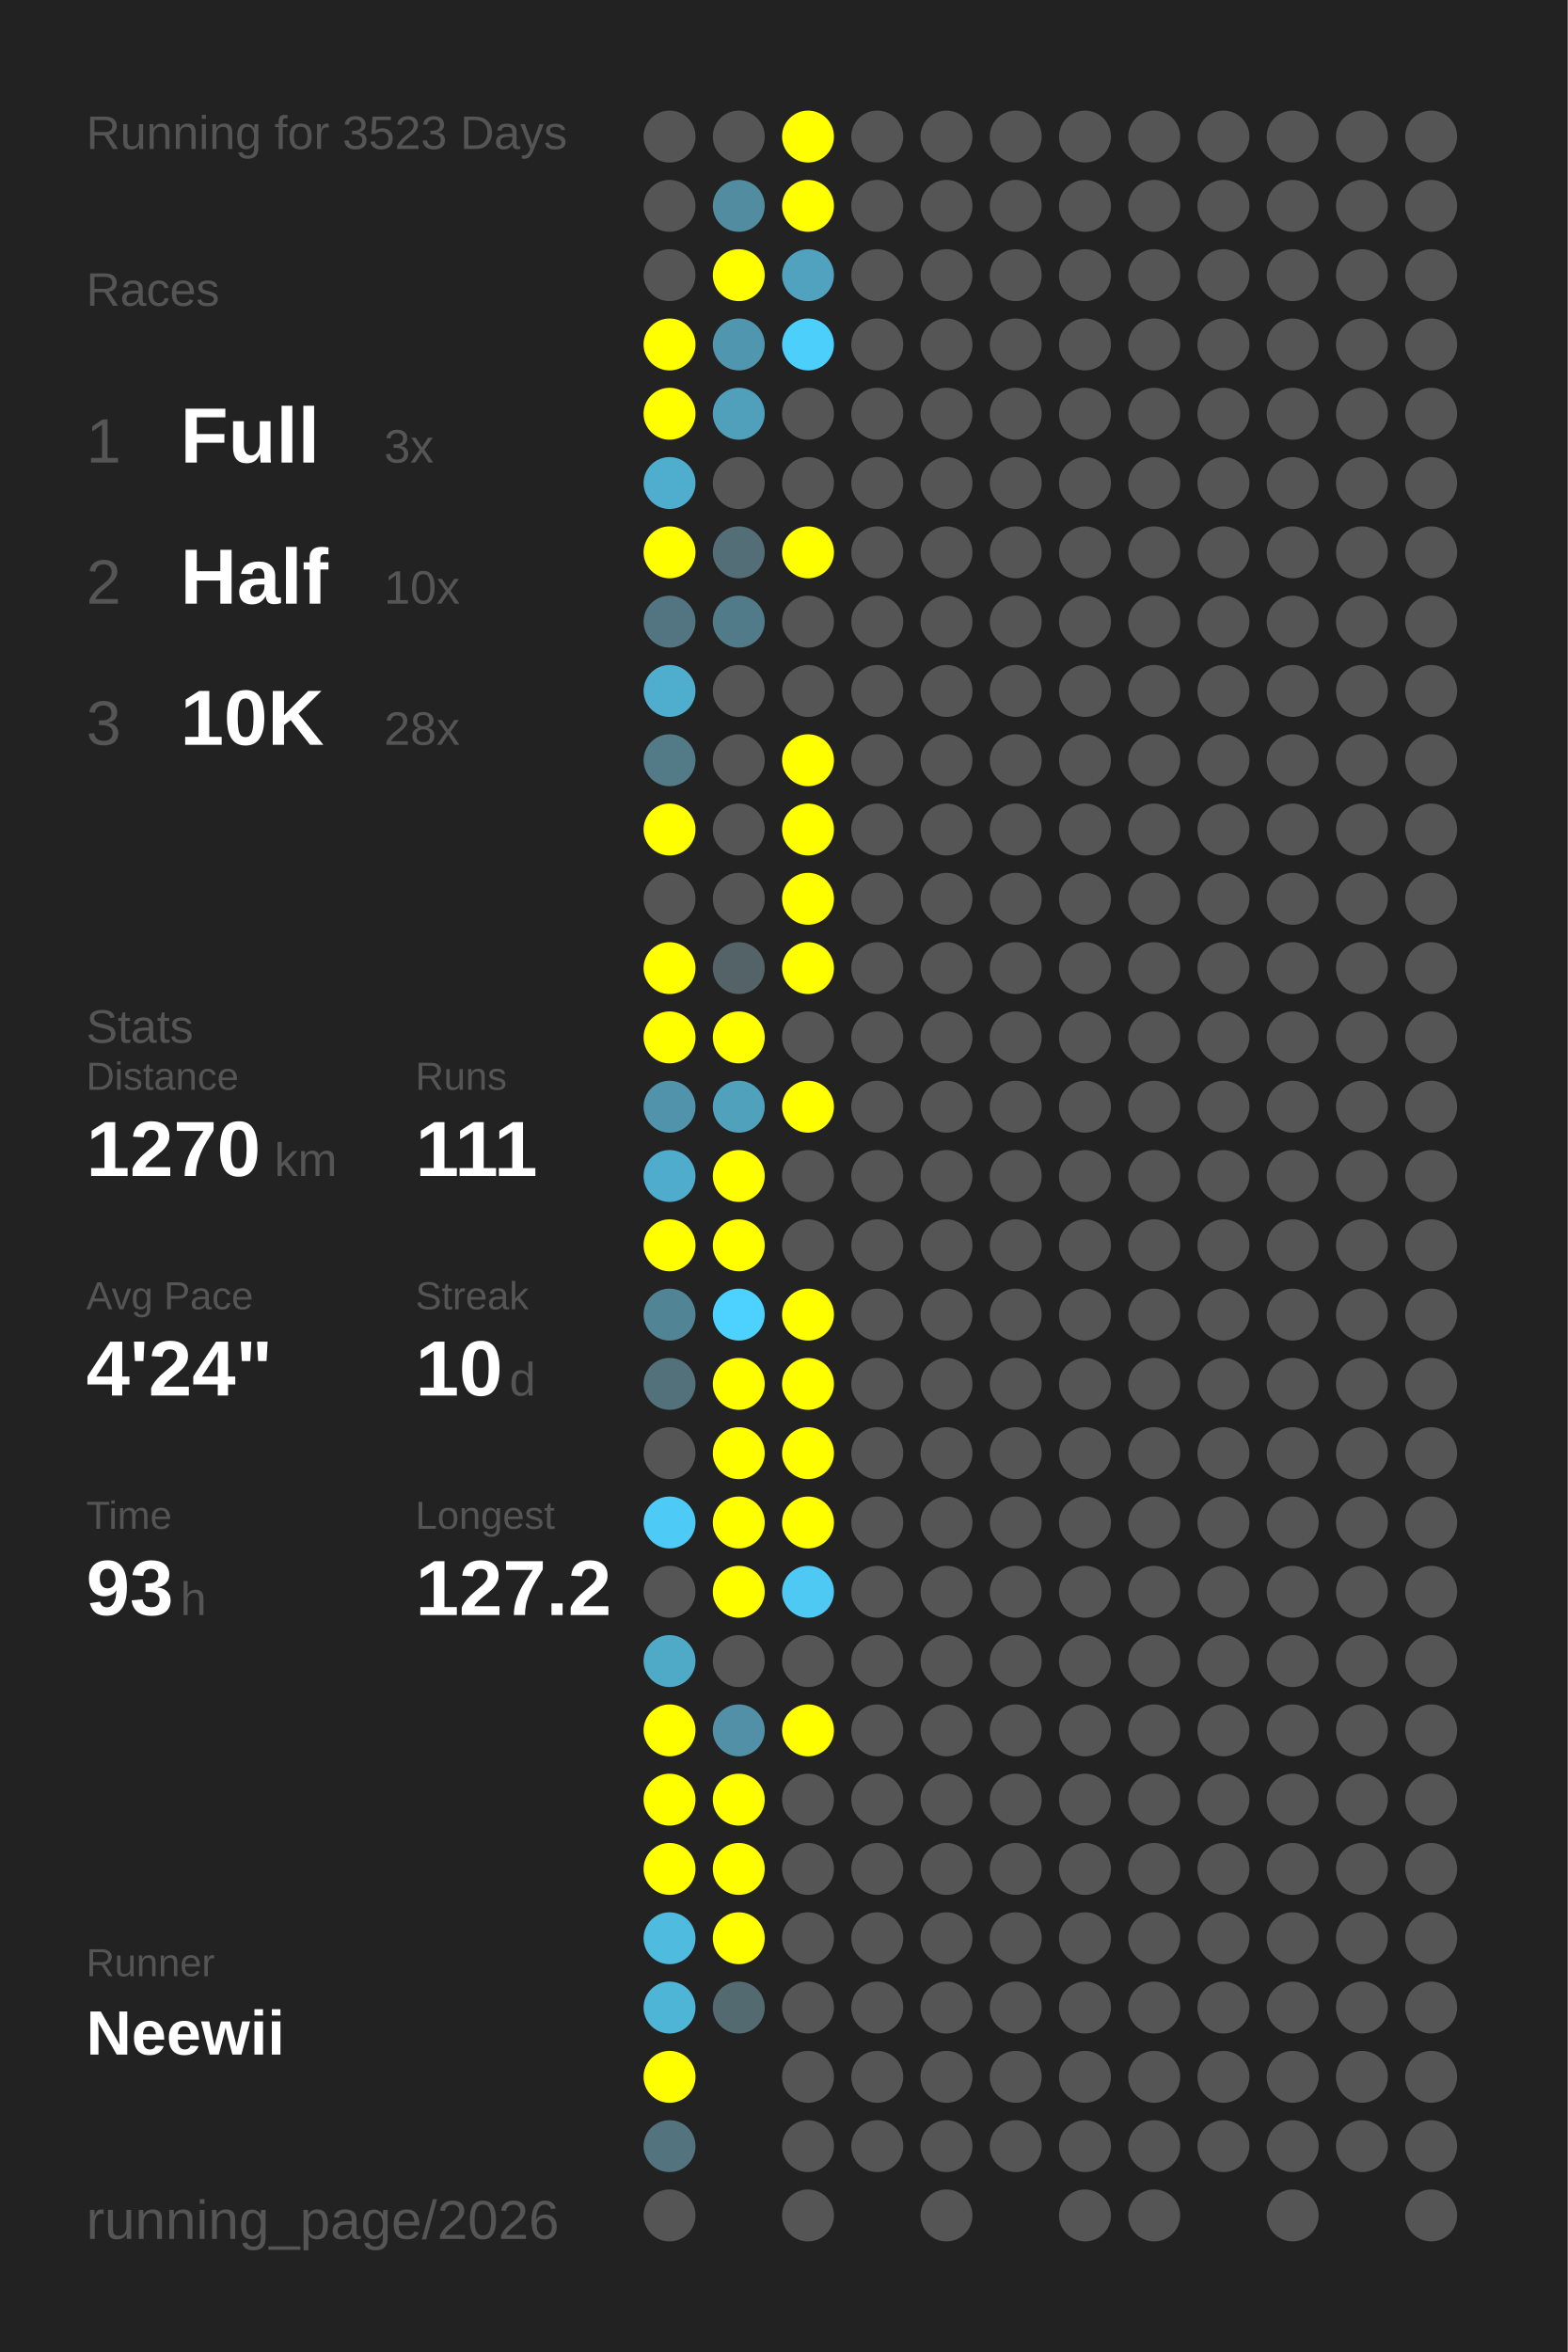
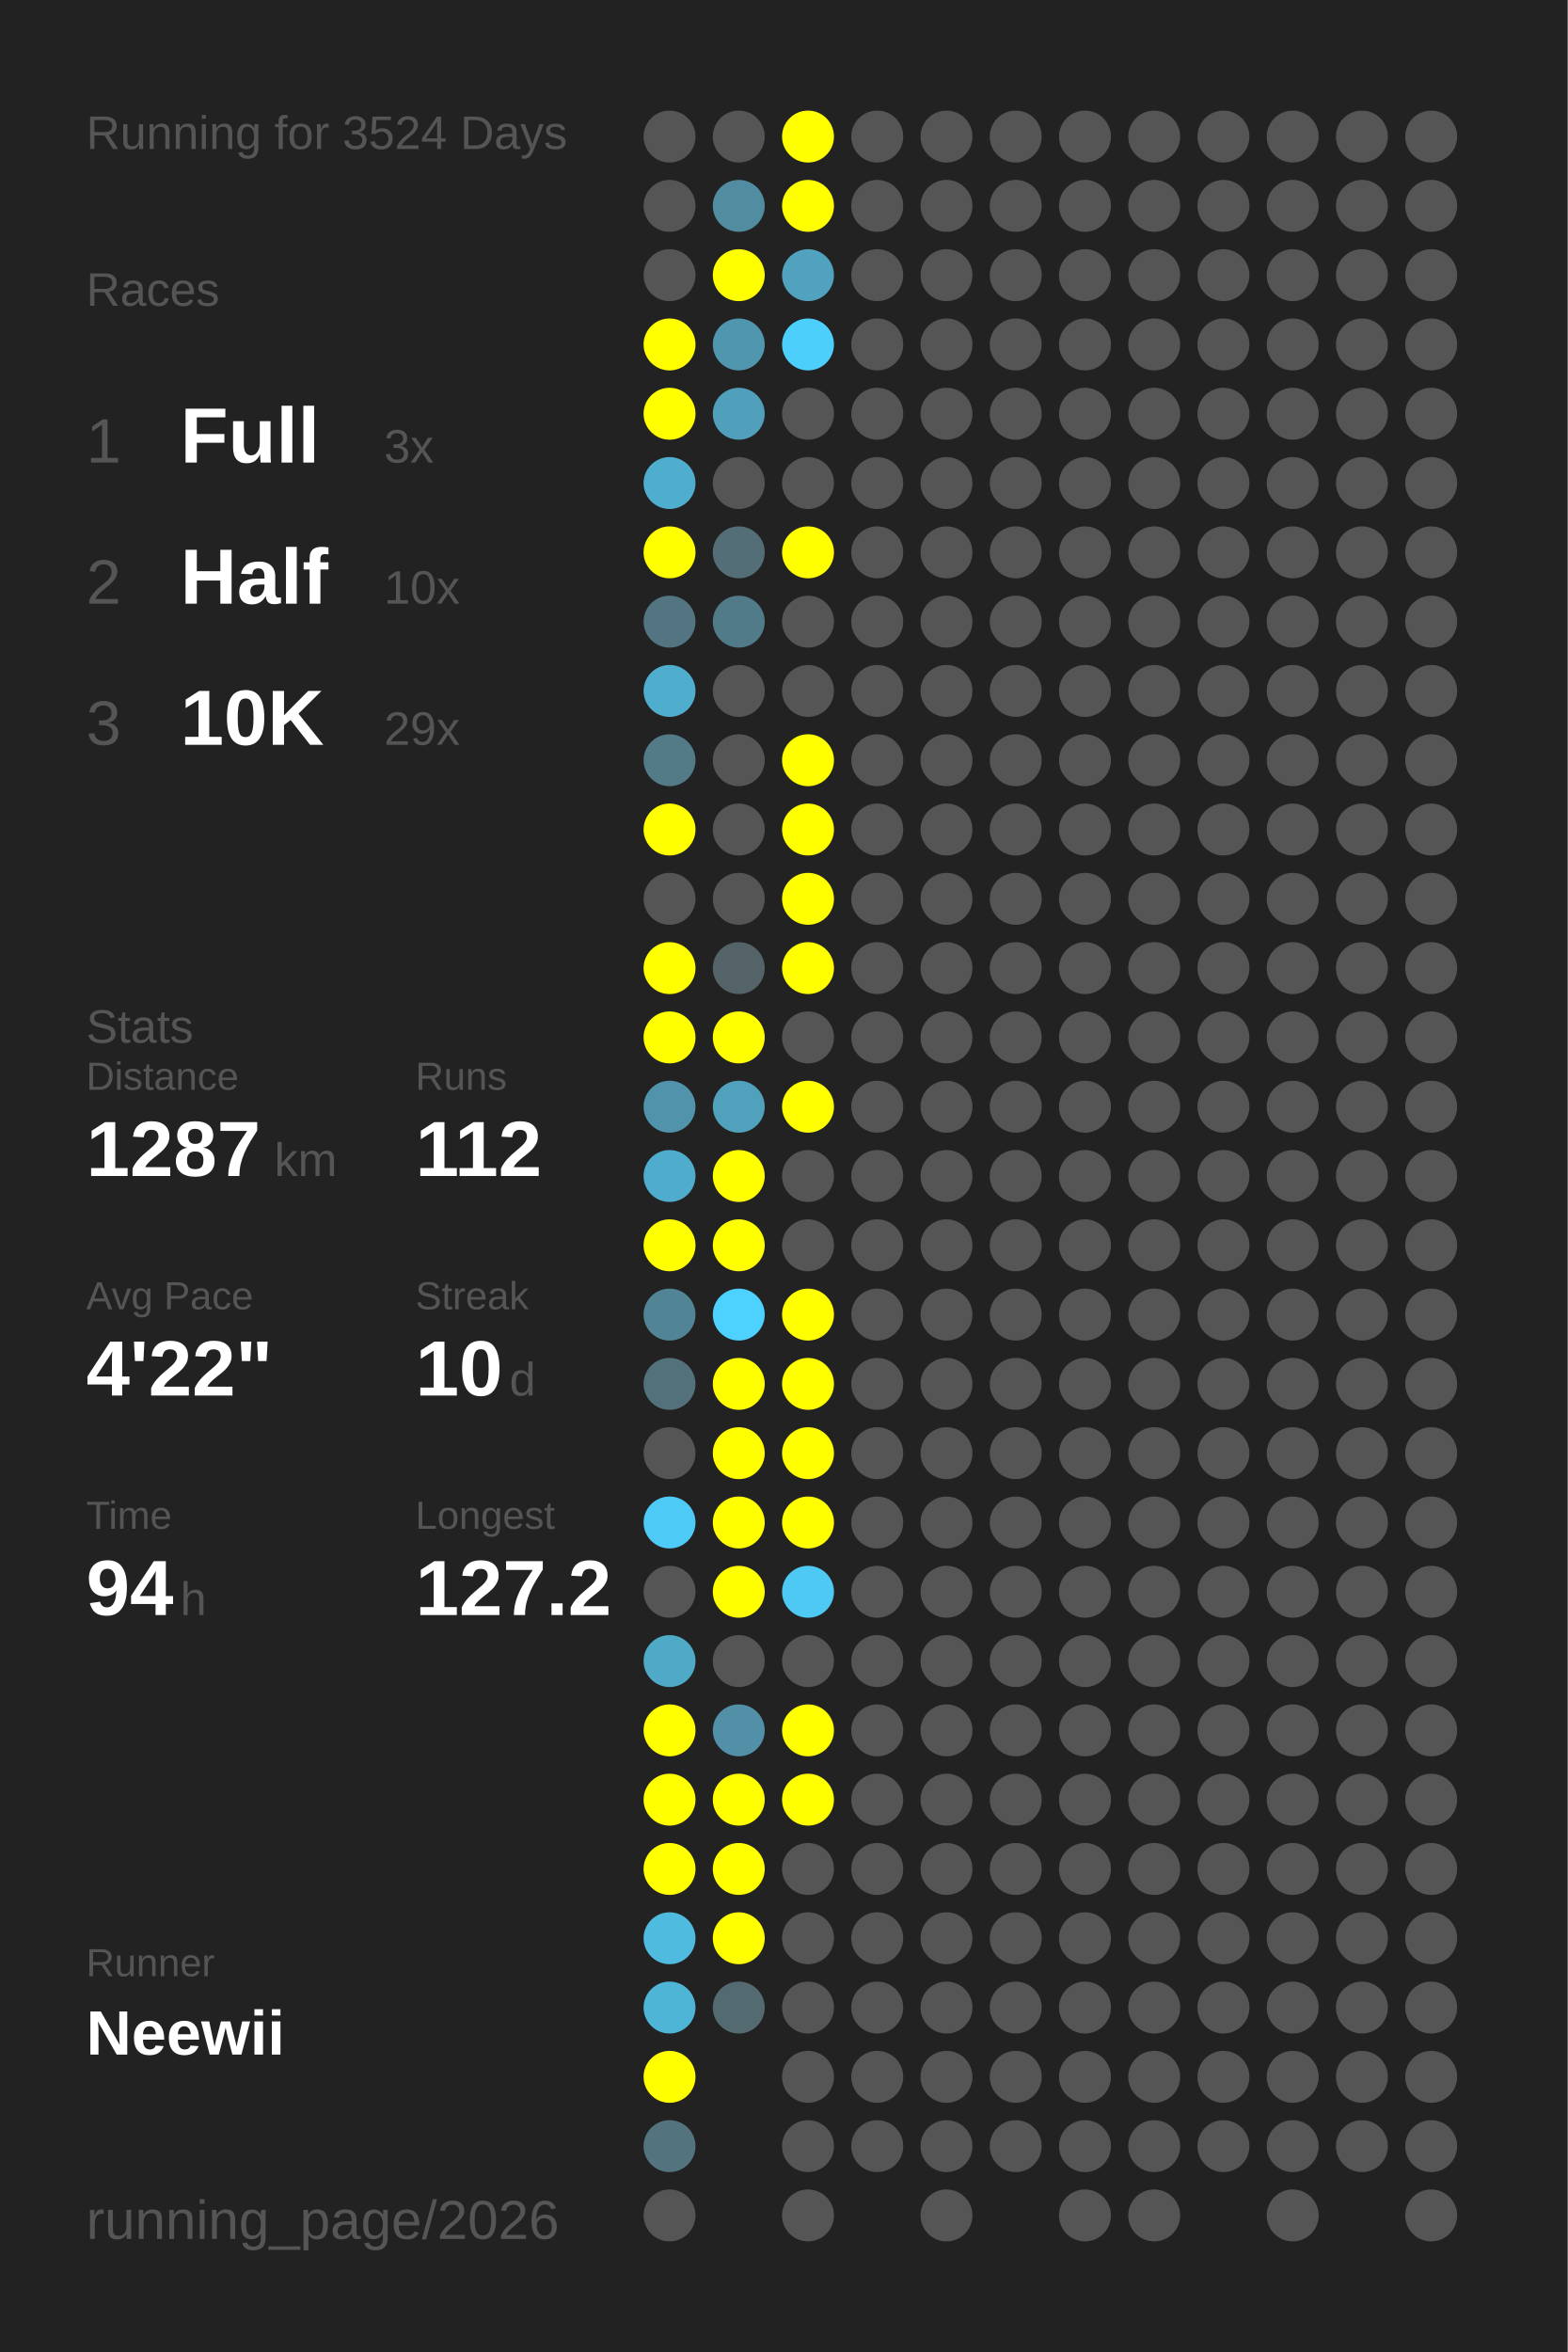
<svg xmlns="http://www.w3.org/2000/svg" baseProfile="full" height="300mm" version="1.1" viewBox="0,0,200,300" width="200mm">
  <defs />
  <rect fill="#222222" height="300" width="200" x="0" y="0" />
-   <text fill="#555555" style="font-size:6px; font-family:Arial;" x="11" y="19">Running for 3523 Days</text>
+   <text fill="#555555" style="font-size:6px; font-family:Arial;" x="11" y="19">Running for 3524 Days</text>
  <text fill="#555555" style="font-size:6px; font-family:Arial;" x="11" y="39">Races</text>
  <text fill="#555555" style="font-size:8px; font-family:Arial;" x="11" y="59">1</text>
  <text fill="#FFFFFF" style="font-size:10px; font-family:Arial; font-weight:bold;" x="23" y="59">Full</text>
  <text fill="#555555" style="font-size:6px; font-family:Arial;" x="49" y="59">3x</text>
  <text fill="#555555" style="font-size:8px; font-family:Arial;" x="11" y="77">2</text>
  <text fill="#FFFFFF" style="font-size:10px; font-family:Arial; font-weight:bold;" x="23" y="77">Half</text>
  <text fill="#555555" style="font-size:6px; font-family:Arial;" x="49" y="77">10x</text>
  <text fill="#555555" style="font-size:8px; font-family:Arial;" x="11" y="95">3</text>
  <text fill="#FFFFFF" style="font-size:10px; font-family:Arial; font-weight:bold;" x="23" y="95">10K</text>
-   <text fill="#555555" style="font-size:6px; font-family:Arial;" x="49" y="95">28x</text>
+   <text fill="#555555" style="font-size:6px; font-family:Arial;" x="49" y="95">29x</text>
  <text fill="#555555" style="font-size:6px; font-family:Arial;" x="11" y="133">Stats</text>
  <text fill="#555555" style="font-size:5px; font-family:Arial;" x="11" y="139">Distance</text>
-   <text fill="#FFFFFF" style="font-size:10px; font-family:Arial; font-weight:bold;" x="11" y="150">1270</text>
+   <text fill="#FFFFFF" style="font-size:10px; font-family:Arial; font-weight:bold;" x="11" y="150">1287</text>
  <text fill="#555555" style="font-size:6px; font-family:Arial;" x="35" y="150">km</text>
  <text fill="#555555" style="font-size:5px; font-family:Arial;" x="53" y="139">Runs</text>
-   <text fill="#FFFFFF" style="font-size:10px; font-family:Arial; font-weight:bold;" x="53" y="150">111</text>
+   <text fill="#FFFFFF" style="font-size:10px; font-family:Arial; font-weight:bold;" x="53" y="150">112</text>
  <text fill="#555555" style="font-size:5px; font-family:Arial;" x="11" y="167">Avg Pace</text>
-   <text fill="#FFFFFF" style="font-size:10px; font-family:Arial; font-weight:bold;" x="11" y="178">4'24"</text>
+   <text fill="#FFFFFF" style="font-size:10px; font-family:Arial; font-weight:bold;" x="11" y="178">4'22"</text>
  <text fill="#555555" style="font-size:5px; font-family:Arial;" x="53" y="167">Streak</text>
  <text fill="#FFFFFF" style="font-size:10px; font-family:Arial; font-weight:bold;" x="53" y="178">10</text>
  <text fill="#555555" style="font-size:6px; font-family:Arial;" x="65" y="178">d</text>
  <text fill="#555555" style="font-size:5px; font-family:Arial;" x="11" y="195">Time</text>
-   <text fill="#FFFFFF" style="font-size:10px; font-family:Arial; font-weight:bold;" x="11" y="206">93</text>
+   <text fill="#FFFFFF" style="font-size:10px; font-family:Arial; font-weight:bold;" x="11" y="206">94</text>
  <text fill="#555555" style="font-size:6px; font-family:Arial;" x="23" y="206">h</text>
  <text fill="#555555" style="font-size:5px; font-family:Arial;" x="53" y="195">Longest</text>
  <text fill="#FFFFFF" style="font-size:10px; font-family:Arial; font-weight:bold;" x="53" y="206">127.2</text>
  <text fill="#555555" style="font-size:5px; font-family:Arial;" x="11" y="252.065">Runner</text>
  <text fill="#FFFFFF" style="font-size:8px; font-family:Arial; font-weight:bold;" x="11" y="262.065">Neewii</text>
  <text fill="#555555" style="font-size:7px; font-family:Arial;" x="11" y="285.581">running_page/2026</text>
  <circle cx="85.417" cy="17.419" fill="#555555" r="3.312" />
  <circle cx="85.417" cy="26.258" fill="#555555" r="3.312" />
  <circle cx="85.417" cy="35.097" fill="#555555" r="3.312" />
  <circle cx="85.417" cy="43.935" fill="#FFFF00" r="3.312" />
  <circle cx="85.417" cy="52.774" fill="#FFFF00" r="3.312" />
  <circle cx="85.417" cy="61.613" fill="#4fadcd" r="3.312" />
  <circle cx="85.417" cy="70.452" fill="#FFFF00" r="3.312" />
  <circle cx="85.417" cy="79.29" fill="#527581" r="3.312" />
  <circle cx="85.417" cy="88.129" fill="#4fadcd" r="3.312" />
  <circle cx="85.417" cy="96.968" fill="#527a87" r="3.312" />
  <circle cx="85.417" cy="105.806" fill="#FFFF00" r="3.312" />
  <circle cx="85.417" cy="114.645" fill="#555555" r="3.312" />
  <circle cx="85.417" cy="123.484" fill="#FFFF00" r="3.312" />
  <circle cx="85.417" cy="132.323" fill="#FFFF00" r="3.312" />
  <circle cx="85.417" cy="141.161" fill="#5093aa" r="3.312" />
  <circle cx="85.417" cy="150" fill="#4faccc" r="3.312" />
  <circle cx="85.417" cy="158.839" fill="#FFFF00" r="3.312" />
  <circle cx="85.417" cy="167.677" fill="#518596" r="3.312" />
  <circle cx="85.417" cy="176.516" fill="#53717b" r="3.312" />
  <circle cx="85.417" cy="185.355" fill="#555555" r="3.312" />
  <circle cx="85.417" cy="194.194" fill="#4dcbf6" r="3.312" />
  <circle cx="85.417" cy="203.032" fill="#555555" r="3.312" />
  <circle cx="85.417" cy="211.871" fill="#4faac8" r="3.312" />
  <circle cx="85.417" cy="220.71" fill="#FFFF00" r="3.312" />
  <circle cx="85.417" cy="229.548" fill="#FFFF00" r="3.312" />
  <circle cx="85.417" cy="238.387" fill="#FFFF00" r="3.312" />
  <circle cx="85.417" cy="247.226" fill="#4ebbdf" r="3.312" />
  <circle cx="85.417" cy="256.065" fill="#4eb5d7" r="3.312" />
  <circle cx="85.417" cy="264.903" fill="#FFFF00" r="3.312" />
  <circle cx="85.417" cy="273.742" fill="#53737e" r="3.312" />
  <circle cx="85.417" cy="282.581" fill="#555555" r="3.312" />
  <circle cx="94.25" cy="17.419" fill="#555555" r="3.312" />
  <circle cx="94.25" cy="26.258" fill="#518ca0" r="3.312" />
  <circle cx="94.25" cy="35.097" fill="#FFFF00" r="3.312" />
  <circle cx="94.25" cy="43.935" fill="#5096ae" r="3.312" />
  <circle cx="94.25" cy="52.774" fill="#50a0bb" r="3.312" />
  <circle cx="94.25" cy="61.613" fill="#555555" r="3.312" />
  <circle cx="94.25" cy="70.452" fill="#536e77" r="3.312" />
  <circle cx="94.25" cy="79.29" fill="#527b89" r="3.312" />
  <circle cx="94.25" cy="88.129" fill="#555555" r="3.312" />
  <circle cx="94.25" cy="96.968" fill="#555555" r="3.312" />
  <circle cx="94.25" cy="105.806" fill="#555555" r="3.312" />
  <circle cx="94.25" cy="114.645" fill="#555555" r="3.312" />
  <circle cx="94.25" cy="123.484" fill="#546368" r="3.312" />
  <circle cx="94.25" cy="132.323" fill="#FFFF00" r="3.312" />
  <circle cx="94.25" cy="141.161" fill="#50a1bc" r="3.312" />
  <circle cx="94.25" cy="150" fill="#FFFF00" r="3.312" />
  <circle cx="94.25" cy="158.839" fill="#FFFF00" r="3.312" />
  <circle cx="94.25" cy="167.677" fill="#4dd1fe" r="3.312" />
  <circle cx="94.25" cy="176.516" fill="#FFFF00" r="3.312" />
  <circle cx="94.25" cy="185.355" fill="#FFFF00" r="3.312" />
  <circle cx="94.25" cy="194.194" fill="#FFFF00" r="3.312" />
  <circle cx="94.25" cy="203.032" fill="#FFFF00" r="3.312" />
  <circle cx="94.25" cy="211.871" fill="#555555" r="3.312" />
  <circle cx="94.25" cy="220.71" fill="#5190a6" r="3.312" />
  <circle cx="94.25" cy="229.548" fill="#FFFF00" r="3.312" />
  <circle cx="94.25" cy="238.387" fill="#FFFF00" r="3.312" />
  <circle cx="94.25" cy="247.226" fill="#FFFF00" r="3.312" />
  <circle cx="94.25" cy="256.065" fill="#536a71" r="3.312" />
  <circle cx="103.083" cy="17.419" fill="#FFFF00" r="3.312" />
  <circle cx="103.083" cy="26.258" fill="#FFFF00" r="3.312" />
  <circle cx="103.083" cy="35.097" fill="#50a2be" r="3.312" />
  <circle cx="103.083" cy="43.935" fill="#4dcffb" r="3.312" />
  <circle cx="103.083" cy="52.774" fill="#555555" r="3.312" />
  <circle cx="103.083" cy="61.613" fill="#555555" r="3.312" />
  <circle cx="103.083" cy="70.452" fill="#FFFF00" r="3.312" />
  <circle cx="103.083" cy="79.29" fill="#555555" r="3.312" />
  <circle cx="103.083" cy="88.129" fill="#555555" r="3.312" />
  <circle cx="103.083" cy="96.968" fill="#FFFF00" r="3.312" />
  <circle cx="103.083" cy="105.806" fill="#FFFF00" r="3.312" />
  <circle cx="103.083" cy="114.645" fill="#FFFF00" r="3.312" />
  <circle cx="103.083" cy="123.484" fill="#FFFF00" r="3.312" />
  <circle cx="103.083" cy="132.323" fill="#555555" r="3.312" />
  <circle cx="103.083" cy="141.161" fill="#FFFF00" r="3.312" />
  <circle cx="103.083" cy="150" fill="#555555" r="3.312" />
  <circle cx="103.083" cy="158.839" fill="#555555" r="3.312" />
  <circle cx="103.083" cy="167.677" fill="#FFFF00" r="3.312" />
  <circle cx="103.083" cy="176.516" fill="#FFFF00" r="3.312" />
  <circle cx="103.083" cy="185.355" fill="#FFFF00" r="3.312" />
  <circle cx="103.083" cy="194.194" fill="#FFFF00" r="3.312" />
  <circle cx="103.083" cy="203.032" fill="#4dc9f3" r="3.312" />
  <circle cx="103.083" cy="211.871" fill="#555555" r="3.312" />
  <circle cx="103.083" cy="220.71" fill="#FFFF00" r="3.312" />
-   <circle cx="103.083" cy="229.548" fill="#555555" r="3.312" />
+   <circle cx="103.083" cy="229.548" fill="#FFFF00" r="3.312" />
  <circle cx="103.083" cy="238.387" fill="#555555" r="3.312" />
  <circle cx="103.083" cy="247.226" fill="#555555" r="3.312" />
  <circle cx="103.083" cy="256.065" fill="#555555" r="3.312" />
  <circle cx="103.083" cy="264.903" fill="#555555" r="3.312" />
  <circle cx="103.083" cy="273.742" fill="#555555" r="3.312" />
  <circle cx="103.083" cy="282.581" fill="#555555" r="3.312" />
  <circle cx="111.917" cy="17.419" fill="#555555" r="3.312" />
  <circle cx="111.917" cy="26.258" fill="#555555" r="3.312" />
  <circle cx="111.917" cy="35.097" fill="#555555" r="3.312" />
  <circle cx="111.917" cy="43.935" fill="#555555" r="3.312" />
  <circle cx="111.917" cy="52.774" fill="#555555" r="3.312" />
  <circle cx="111.917" cy="61.613" fill="#555555" r="3.312" />
  <circle cx="111.917" cy="70.452" fill="#555555" r="3.312" />
  <circle cx="111.917" cy="79.29" fill="#555555" r="3.312" />
  <circle cx="111.917" cy="88.129" fill="#555555" r="3.312" />
  <circle cx="111.917" cy="96.968" fill="#555555" r="3.312" />
  <circle cx="111.917" cy="105.806" fill="#555555" r="3.312" />
  <circle cx="111.917" cy="114.645" fill="#555555" r="3.312" />
  <circle cx="111.917" cy="123.484" fill="#555555" r="3.312" />
  <circle cx="111.917" cy="132.323" fill="#555555" r="3.312" />
  <circle cx="111.917" cy="141.161" fill="#555555" r="3.312" />
  <circle cx="111.917" cy="150" fill="#555555" r="3.312" />
  <circle cx="111.917" cy="158.839" fill="#555555" r="3.312" />
  <circle cx="111.917" cy="167.677" fill="#555555" r="3.312" />
  <circle cx="111.917" cy="176.516" fill="#555555" r="3.312" />
  <circle cx="111.917" cy="185.355" fill="#555555" r="3.312" />
  <circle cx="111.917" cy="194.194" fill="#555555" r="3.312" />
  <circle cx="111.917" cy="203.032" fill="#555555" r="3.312" />
  <circle cx="111.917" cy="211.871" fill="#555555" r="3.312" />
  <circle cx="111.917" cy="220.71" fill="#555555" r="3.312" />
  <circle cx="111.917" cy="229.548" fill="#555555" r="3.312" />
  <circle cx="111.917" cy="238.387" fill="#555555" r="3.312" />
  <circle cx="111.917" cy="247.226" fill="#555555" r="3.312" />
  <circle cx="111.917" cy="256.065" fill="#555555" r="3.312" />
  <circle cx="111.917" cy="264.903" fill="#555555" r="3.312" />
  <circle cx="111.917" cy="273.742" fill="#555555" r="3.312" />
  <circle cx="120.75" cy="17.419" fill="#555555" r="3.312" />
  <circle cx="120.75" cy="26.258" fill="#555555" r="3.312" />
  <circle cx="120.75" cy="35.097" fill="#555555" r="3.312" />
  <circle cx="120.75" cy="43.935" fill="#555555" r="3.312" />
  <circle cx="120.75" cy="52.774" fill="#555555" r="3.312" />
  <circle cx="120.75" cy="61.613" fill="#555555" r="3.312" />
  <circle cx="120.75" cy="70.452" fill="#555555" r="3.312" />
  <circle cx="120.75" cy="79.29" fill="#555555" r="3.312" />
  <circle cx="120.75" cy="88.129" fill="#555555" r="3.312" />
  <circle cx="120.75" cy="96.968" fill="#555555" r="3.312" />
  <circle cx="120.75" cy="105.806" fill="#555555" r="3.312" />
  <circle cx="120.75" cy="114.645" fill="#555555" r="3.312" />
  <circle cx="120.75" cy="123.484" fill="#555555" r="3.312" />
  <circle cx="120.75" cy="132.323" fill="#555555" r="3.312" />
  <circle cx="120.75" cy="141.161" fill="#555555" r="3.312" />
  <circle cx="120.75" cy="150" fill="#555555" r="3.312" />
  <circle cx="120.75" cy="158.839" fill="#555555" r="3.312" />
  <circle cx="120.75" cy="167.677" fill="#555555" r="3.312" />
  <circle cx="120.75" cy="176.516" fill="#555555" r="3.312" />
  <circle cx="120.75" cy="185.355" fill="#555555" r="3.312" />
  <circle cx="120.75" cy="194.194" fill="#555555" r="3.312" />
  <circle cx="120.75" cy="203.032" fill="#555555" r="3.312" />
  <circle cx="120.75" cy="211.871" fill="#555555" r="3.312" />
  <circle cx="120.75" cy="220.71" fill="#555555" r="3.312" />
  <circle cx="120.75" cy="229.548" fill="#555555" r="3.312" />
  <circle cx="120.75" cy="238.387" fill="#555555" r="3.312" />
  <circle cx="120.75" cy="247.226" fill="#555555" r="3.312" />
  <circle cx="120.75" cy="256.065" fill="#555555" r="3.312" />
  <circle cx="120.75" cy="264.903" fill="#555555" r="3.312" />
  <circle cx="120.75" cy="273.742" fill="#555555" r="3.312" />
  <circle cx="120.75" cy="282.581" fill="#555555" r="3.312" />
  <circle cx="129.583" cy="17.419" fill="#555555" r="3.312" />
  <circle cx="129.583" cy="26.258" fill="#555555" r="3.312" />
  <circle cx="129.583" cy="35.097" fill="#555555" r="3.312" />
  <circle cx="129.583" cy="43.935" fill="#555555" r="3.312" />
  <circle cx="129.583" cy="52.774" fill="#555555" r="3.312" />
  <circle cx="129.583" cy="61.613" fill="#555555" r="3.312" />
  <circle cx="129.583" cy="70.452" fill="#555555" r="3.312" />
  <circle cx="129.583" cy="79.29" fill="#555555" r="3.312" />
  <circle cx="129.583" cy="88.129" fill="#555555" r="3.312" />
  <circle cx="129.583" cy="96.968" fill="#555555" r="3.312" />
  <circle cx="129.583" cy="105.806" fill="#555555" r="3.312" />
  <circle cx="129.583" cy="114.645" fill="#555555" r="3.312" />
  <circle cx="129.583" cy="123.484" fill="#555555" r="3.312" />
  <circle cx="129.583" cy="132.323" fill="#555555" r="3.312" />
  <circle cx="129.583" cy="141.161" fill="#555555" r="3.312" />
  <circle cx="129.583" cy="150" fill="#555555" r="3.312" />
  <circle cx="129.583" cy="158.839" fill="#555555" r="3.312" />
  <circle cx="129.583" cy="167.677" fill="#555555" r="3.312" />
  <circle cx="129.583" cy="176.516" fill="#555555" r="3.312" />
  <circle cx="129.583" cy="185.355" fill="#555555" r="3.312" />
  <circle cx="129.583" cy="194.194" fill="#555555" r="3.312" />
  <circle cx="129.583" cy="203.032" fill="#555555" r="3.312" />
  <circle cx="129.583" cy="211.871" fill="#555555" r="3.312" />
  <circle cx="129.583" cy="220.71" fill="#555555" r="3.312" />
  <circle cx="129.583" cy="229.548" fill="#555555" r="3.312" />
  <circle cx="129.583" cy="238.387" fill="#555555" r="3.312" />
  <circle cx="129.583" cy="247.226" fill="#555555" r="3.312" />
  <circle cx="129.583" cy="256.065" fill="#555555" r="3.312" />
  <circle cx="129.583" cy="264.903" fill="#555555" r="3.312" />
  <circle cx="129.583" cy="273.742" fill="#555555" r="3.312" />
  <circle cx="138.417" cy="17.419" fill="#555555" r="3.312" />
  <circle cx="138.417" cy="26.258" fill="#555555" r="3.312" />
  <circle cx="138.417" cy="35.097" fill="#555555" r="3.312" />
  <circle cx="138.417" cy="43.935" fill="#555555" r="3.312" />
  <circle cx="138.417" cy="52.774" fill="#555555" r="3.312" />
  <circle cx="138.417" cy="61.613" fill="#555555" r="3.312" />
  <circle cx="138.417" cy="70.452" fill="#555555" r="3.312" />
  <circle cx="138.417" cy="79.29" fill="#555555" r="3.312" />
  <circle cx="138.417" cy="88.129" fill="#555555" r="3.312" />
  <circle cx="138.417" cy="96.968" fill="#555555" r="3.312" />
  <circle cx="138.417" cy="105.806" fill="#555555" r="3.312" />
  <circle cx="138.417" cy="114.645" fill="#555555" r="3.312" />
  <circle cx="138.417" cy="123.484" fill="#555555" r="3.312" />
  <circle cx="138.417" cy="132.323" fill="#555555" r="3.312" />
  <circle cx="138.417" cy="141.161" fill="#555555" r="3.312" />
  <circle cx="138.417" cy="150" fill="#555555" r="3.312" />
  <circle cx="138.417" cy="158.839" fill="#555555" r="3.312" />
  <circle cx="138.417" cy="167.677" fill="#555555" r="3.312" />
  <circle cx="138.417" cy="176.516" fill="#555555" r="3.312" />
  <circle cx="138.417" cy="185.355" fill="#555555" r="3.312" />
  <circle cx="138.417" cy="194.194" fill="#555555" r="3.312" />
  <circle cx="138.417" cy="203.032" fill="#555555" r="3.312" />
  <circle cx="138.417" cy="211.871" fill="#555555" r="3.312" />
  <circle cx="138.417" cy="220.71" fill="#555555" r="3.312" />
  <circle cx="138.417" cy="229.548" fill="#555555" r="3.312" />
  <circle cx="138.417" cy="238.387" fill="#555555" r="3.312" />
  <circle cx="138.417" cy="247.226" fill="#555555" r="3.312" />
  <circle cx="138.417" cy="256.065" fill="#555555" r="3.312" />
  <circle cx="138.417" cy="264.903" fill="#555555" r="3.312" />
  <circle cx="138.417" cy="273.742" fill="#555555" r="3.312" />
  <circle cx="138.417" cy="282.581" fill="#555555" r="3.312" />
  <circle cx="147.25" cy="17.419" fill="#555555" r="3.312" />
  <circle cx="147.25" cy="26.258" fill="#555555" r="3.312" />
  <circle cx="147.25" cy="35.097" fill="#555555" r="3.312" />
  <circle cx="147.25" cy="43.935" fill="#555555" r="3.312" />
  <circle cx="147.25" cy="52.774" fill="#555555" r="3.312" />
  <circle cx="147.25" cy="61.613" fill="#555555" r="3.312" />
  <circle cx="147.25" cy="70.452" fill="#555555" r="3.312" />
  <circle cx="147.25" cy="79.29" fill="#555555" r="3.312" />
  <circle cx="147.25" cy="88.129" fill="#555555" r="3.312" />
  <circle cx="147.25" cy="96.968" fill="#555555" r="3.312" />
  <circle cx="147.25" cy="105.806" fill="#555555" r="3.312" />
  <circle cx="147.25" cy="114.645" fill="#555555" r="3.312" />
  <circle cx="147.25" cy="123.484" fill="#555555" r="3.312" />
  <circle cx="147.25" cy="132.323" fill="#555555" r="3.312" />
  <circle cx="147.25" cy="141.161" fill="#555555" r="3.312" />
  <circle cx="147.25" cy="150" fill="#555555" r="3.312" />
  <circle cx="147.25" cy="158.839" fill="#555555" r="3.312" />
  <circle cx="147.25" cy="167.677" fill="#555555" r="3.312" />
  <circle cx="147.25" cy="176.516" fill="#555555" r="3.312" />
  <circle cx="147.25" cy="185.355" fill="#555555" r="3.312" />
  <circle cx="147.25" cy="194.194" fill="#555555" r="3.312" />
  <circle cx="147.25" cy="203.032" fill="#555555" r="3.312" />
  <circle cx="147.25" cy="211.871" fill="#555555" r="3.312" />
  <circle cx="147.25" cy="220.71" fill="#555555" r="3.312" />
  <circle cx="147.25" cy="229.548" fill="#555555" r="3.312" />
  <circle cx="147.25" cy="238.387" fill="#555555" r="3.312" />
  <circle cx="147.25" cy="247.226" fill="#555555" r="3.312" />
  <circle cx="147.25" cy="256.065" fill="#555555" r="3.312" />
  <circle cx="147.25" cy="264.903" fill="#555555" r="3.312" />
  <circle cx="147.25" cy="273.742" fill="#555555" r="3.312" />
  <circle cx="147.25" cy="282.581" fill="#555555" r="3.312" />
  <circle cx="156.083" cy="17.419" fill="#555555" r="3.312" />
  <circle cx="156.083" cy="26.258" fill="#555555" r="3.312" />
  <circle cx="156.083" cy="35.097" fill="#555555" r="3.312" />
  <circle cx="156.083" cy="43.935" fill="#555555" r="3.312" />
  <circle cx="156.083" cy="52.774" fill="#555555" r="3.312" />
  <circle cx="156.083" cy="61.613" fill="#555555" r="3.312" />
  <circle cx="156.083" cy="70.452" fill="#555555" r="3.312" />
  <circle cx="156.083" cy="79.29" fill="#555555" r="3.312" />
  <circle cx="156.083" cy="88.129" fill="#555555" r="3.312" />
  <circle cx="156.083" cy="96.968" fill="#555555" r="3.312" />
  <circle cx="156.083" cy="105.806" fill="#555555" r="3.312" />
  <circle cx="156.083" cy="114.645" fill="#555555" r="3.312" />
  <circle cx="156.083" cy="123.484" fill="#555555" r="3.312" />
  <circle cx="156.083" cy="132.323" fill="#555555" r="3.312" />
  <circle cx="156.083" cy="141.161" fill="#555555" r="3.312" />
  <circle cx="156.083" cy="150" fill="#555555" r="3.312" />
  <circle cx="156.083" cy="158.839" fill="#555555" r="3.312" />
  <circle cx="156.083" cy="167.677" fill="#555555" r="3.312" />
  <circle cx="156.083" cy="176.516" fill="#555555" r="3.312" />
  <circle cx="156.083" cy="185.355" fill="#555555" r="3.312" />
  <circle cx="156.083" cy="194.194" fill="#555555" r="3.312" />
  <circle cx="156.083" cy="203.032" fill="#555555" r="3.312" />
  <circle cx="156.083" cy="211.871" fill="#555555" r="3.312" />
  <circle cx="156.083" cy="220.71" fill="#555555" r="3.312" />
  <circle cx="156.083" cy="229.548" fill="#555555" r="3.312" />
  <circle cx="156.083" cy="238.387" fill="#555555" r="3.312" />
  <circle cx="156.083" cy="247.226" fill="#555555" r="3.312" />
  <circle cx="156.083" cy="256.065" fill="#555555" r="3.312" />
  <circle cx="156.083" cy="264.903" fill="#555555" r="3.312" />
  <circle cx="156.083" cy="273.742" fill="#555555" r="3.312" />
  <circle cx="164.917" cy="17.419" fill="#555555" r="3.312" />
  <circle cx="164.917" cy="26.258" fill="#555555" r="3.312" />
  <circle cx="164.917" cy="35.097" fill="#555555" r="3.312" />
  <circle cx="164.917" cy="43.935" fill="#555555" r="3.312" />
  <circle cx="164.917" cy="52.774" fill="#555555" r="3.312" />
  <circle cx="164.917" cy="61.613" fill="#555555" r="3.312" />
  <circle cx="164.917" cy="70.452" fill="#555555" r="3.312" />
  <circle cx="164.917" cy="79.29" fill="#555555" r="3.312" />
  <circle cx="164.917" cy="88.129" fill="#555555" r="3.312" />
  <circle cx="164.917" cy="96.968" fill="#555555" r="3.312" />
  <circle cx="164.917" cy="105.806" fill="#555555" r="3.312" />
  <circle cx="164.917" cy="114.645" fill="#555555" r="3.312" />
  <circle cx="164.917" cy="123.484" fill="#555555" r="3.312" />
  <circle cx="164.917" cy="132.323" fill="#555555" r="3.312" />
  <circle cx="164.917" cy="141.161" fill="#555555" r="3.312" />
  <circle cx="164.917" cy="150" fill="#555555" r="3.312" />
  <circle cx="164.917" cy="158.839" fill="#555555" r="3.312" />
  <circle cx="164.917" cy="167.677" fill="#555555" r="3.312" />
  <circle cx="164.917" cy="176.516" fill="#555555" r="3.312" />
  <circle cx="164.917" cy="185.355" fill="#555555" r="3.312" />
  <circle cx="164.917" cy="194.194" fill="#555555" r="3.312" />
  <circle cx="164.917" cy="203.032" fill="#555555" r="3.312" />
  <circle cx="164.917" cy="211.871" fill="#555555" r="3.312" />
  <circle cx="164.917" cy="220.71" fill="#555555" r="3.312" />
  <circle cx="164.917" cy="229.548" fill="#555555" r="3.312" />
  <circle cx="164.917" cy="238.387" fill="#555555" r="3.312" />
  <circle cx="164.917" cy="247.226" fill="#555555" r="3.312" />
  <circle cx="164.917" cy="256.065" fill="#555555" r="3.312" />
  <circle cx="164.917" cy="264.903" fill="#555555" r="3.312" />
  <circle cx="164.917" cy="273.742" fill="#555555" r="3.312" />
  <circle cx="164.917" cy="282.581" fill="#555555" r="3.312" />
  <circle cx="173.75" cy="17.419" fill="#555555" r="3.312" />
  <circle cx="173.75" cy="26.258" fill="#555555" r="3.312" />
  <circle cx="173.75" cy="35.097" fill="#555555" r="3.312" />
  <circle cx="173.75" cy="43.935" fill="#555555" r="3.312" />
  <circle cx="173.75" cy="52.774" fill="#555555" r="3.312" />
  <circle cx="173.75" cy="61.613" fill="#555555" r="3.312" />
  <circle cx="173.75" cy="70.452" fill="#555555" r="3.312" />
  <circle cx="173.75" cy="79.29" fill="#555555" r="3.312" />
  <circle cx="173.75" cy="88.129" fill="#555555" r="3.312" />
  <circle cx="173.75" cy="96.968" fill="#555555" r="3.312" />
  <circle cx="173.75" cy="105.806" fill="#555555" r="3.312" />
  <circle cx="173.75" cy="114.645" fill="#555555" r="3.312" />
  <circle cx="173.75" cy="123.484" fill="#555555" r="3.312" />
  <circle cx="173.75" cy="132.323" fill="#555555" r="3.312" />
  <circle cx="173.75" cy="141.161" fill="#555555" r="3.312" />
  <circle cx="173.75" cy="150" fill="#555555" r="3.312" />
  <circle cx="173.75" cy="158.839" fill="#555555" r="3.312" />
  <circle cx="173.75" cy="167.677" fill="#555555" r="3.312" />
  <circle cx="173.75" cy="176.516" fill="#555555" r="3.312" />
  <circle cx="173.75" cy="185.355" fill="#555555" r="3.312" />
  <circle cx="173.75" cy="194.194" fill="#555555" r="3.312" />
  <circle cx="173.75" cy="203.032" fill="#555555" r="3.312" />
  <circle cx="173.75" cy="211.871" fill="#555555" r="3.312" />
  <circle cx="173.75" cy="220.71" fill="#555555" r="3.312" />
  <circle cx="173.75" cy="229.548" fill="#555555" r="3.312" />
  <circle cx="173.75" cy="238.387" fill="#555555" r="3.312" />
  <circle cx="173.75" cy="247.226" fill="#555555" r="3.312" />
  <circle cx="173.75" cy="256.065" fill="#555555" r="3.312" />
  <circle cx="173.75" cy="264.903" fill="#555555" r="3.312" />
  <circle cx="173.75" cy="273.742" fill="#555555" r="3.312" />
  <circle cx="182.583" cy="17.419" fill="#555555" r="3.312" />
  <circle cx="182.583" cy="26.258" fill="#555555" r="3.312" />
  <circle cx="182.583" cy="35.097" fill="#555555" r="3.312" />
  <circle cx="182.583" cy="43.935" fill="#555555" r="3.312" />
  <circle cx="182.583" cy="52.774" fill="#555555" r="3.312" />
  <circle cx="182.583" cy="61.613" fill="#555555" r="3.312" />
  <circle cx="182.583" cy="70.452" fill="#555555" r="3.312" />
  <circle cx="182.583" cy="79.29" fill="#555555" r="3.312" />
  <circle cx="182.583" cy="88.129" fill="#555555" r="3.312" />
  <circle cx="182.583" cy="96.968" fill="#555555" r="3.312" />
  <circle cx="182.583" cy="105.806" fill="#555555" r="3.312" />
  <circle cx="182.583" cy="114.645" fill="#555555" r="3.312" />
  <circle cx="182.583" cy="123.484" fill="#555555" r="3.312" />
  <circle cx="182.583" cy="132.323" fill="#555555" r="3.312" />
  <circle cx="182.583" cy="141.161" fill="#555555" r="3.312" />
  <circle cx="182.583" cy="150" fill="#555555" r="3.312" />
  <circle cx="182.583" cy="158.839" fill="#555555" r="3.312" />
  <circle cx="182.583" cy="167.677" fill="#555555" r="3.312" />
  <circle cx="182.583" cy="176.516" fill="#555555" r="3.312" />
  <circle cx="182.583" cy="185.355" fill="#555555" r="3.312" />
  <circle cx="182.583" cy="194.194" fill="#555555" r="3.312" />
  <circle cx="182.583" cy="203.032" fill="#555555" r="3.312" />
  <circle cx="182.583" cy="211.871" fill="#555555" r="3.312" />
  <circle cx="182.583" cy="220.71" fill="#555555" r="3.312" />
  <circle cx="182.583" cy="229.548" fill="#555555" r="3.312" />
  <circle cx="182.583" cy="238.387" fill="#555555" r="3.312" />
  <circle cx="182.583" cy="247.226" fill="#555555" r="3.312" />
  <circle cx="182.583" cy="256.065" fill="#555555" r="3.312" />
  <circle cx="182.583" cy="264.903" fill="#555555" r="3.312" />
  <circle cx="182.583" cy="273.742" fill="#555555" r="3.312" />
  <circle cx="182.583" cy="282.581" fill="#555555" r="3.312" />
</svg>
